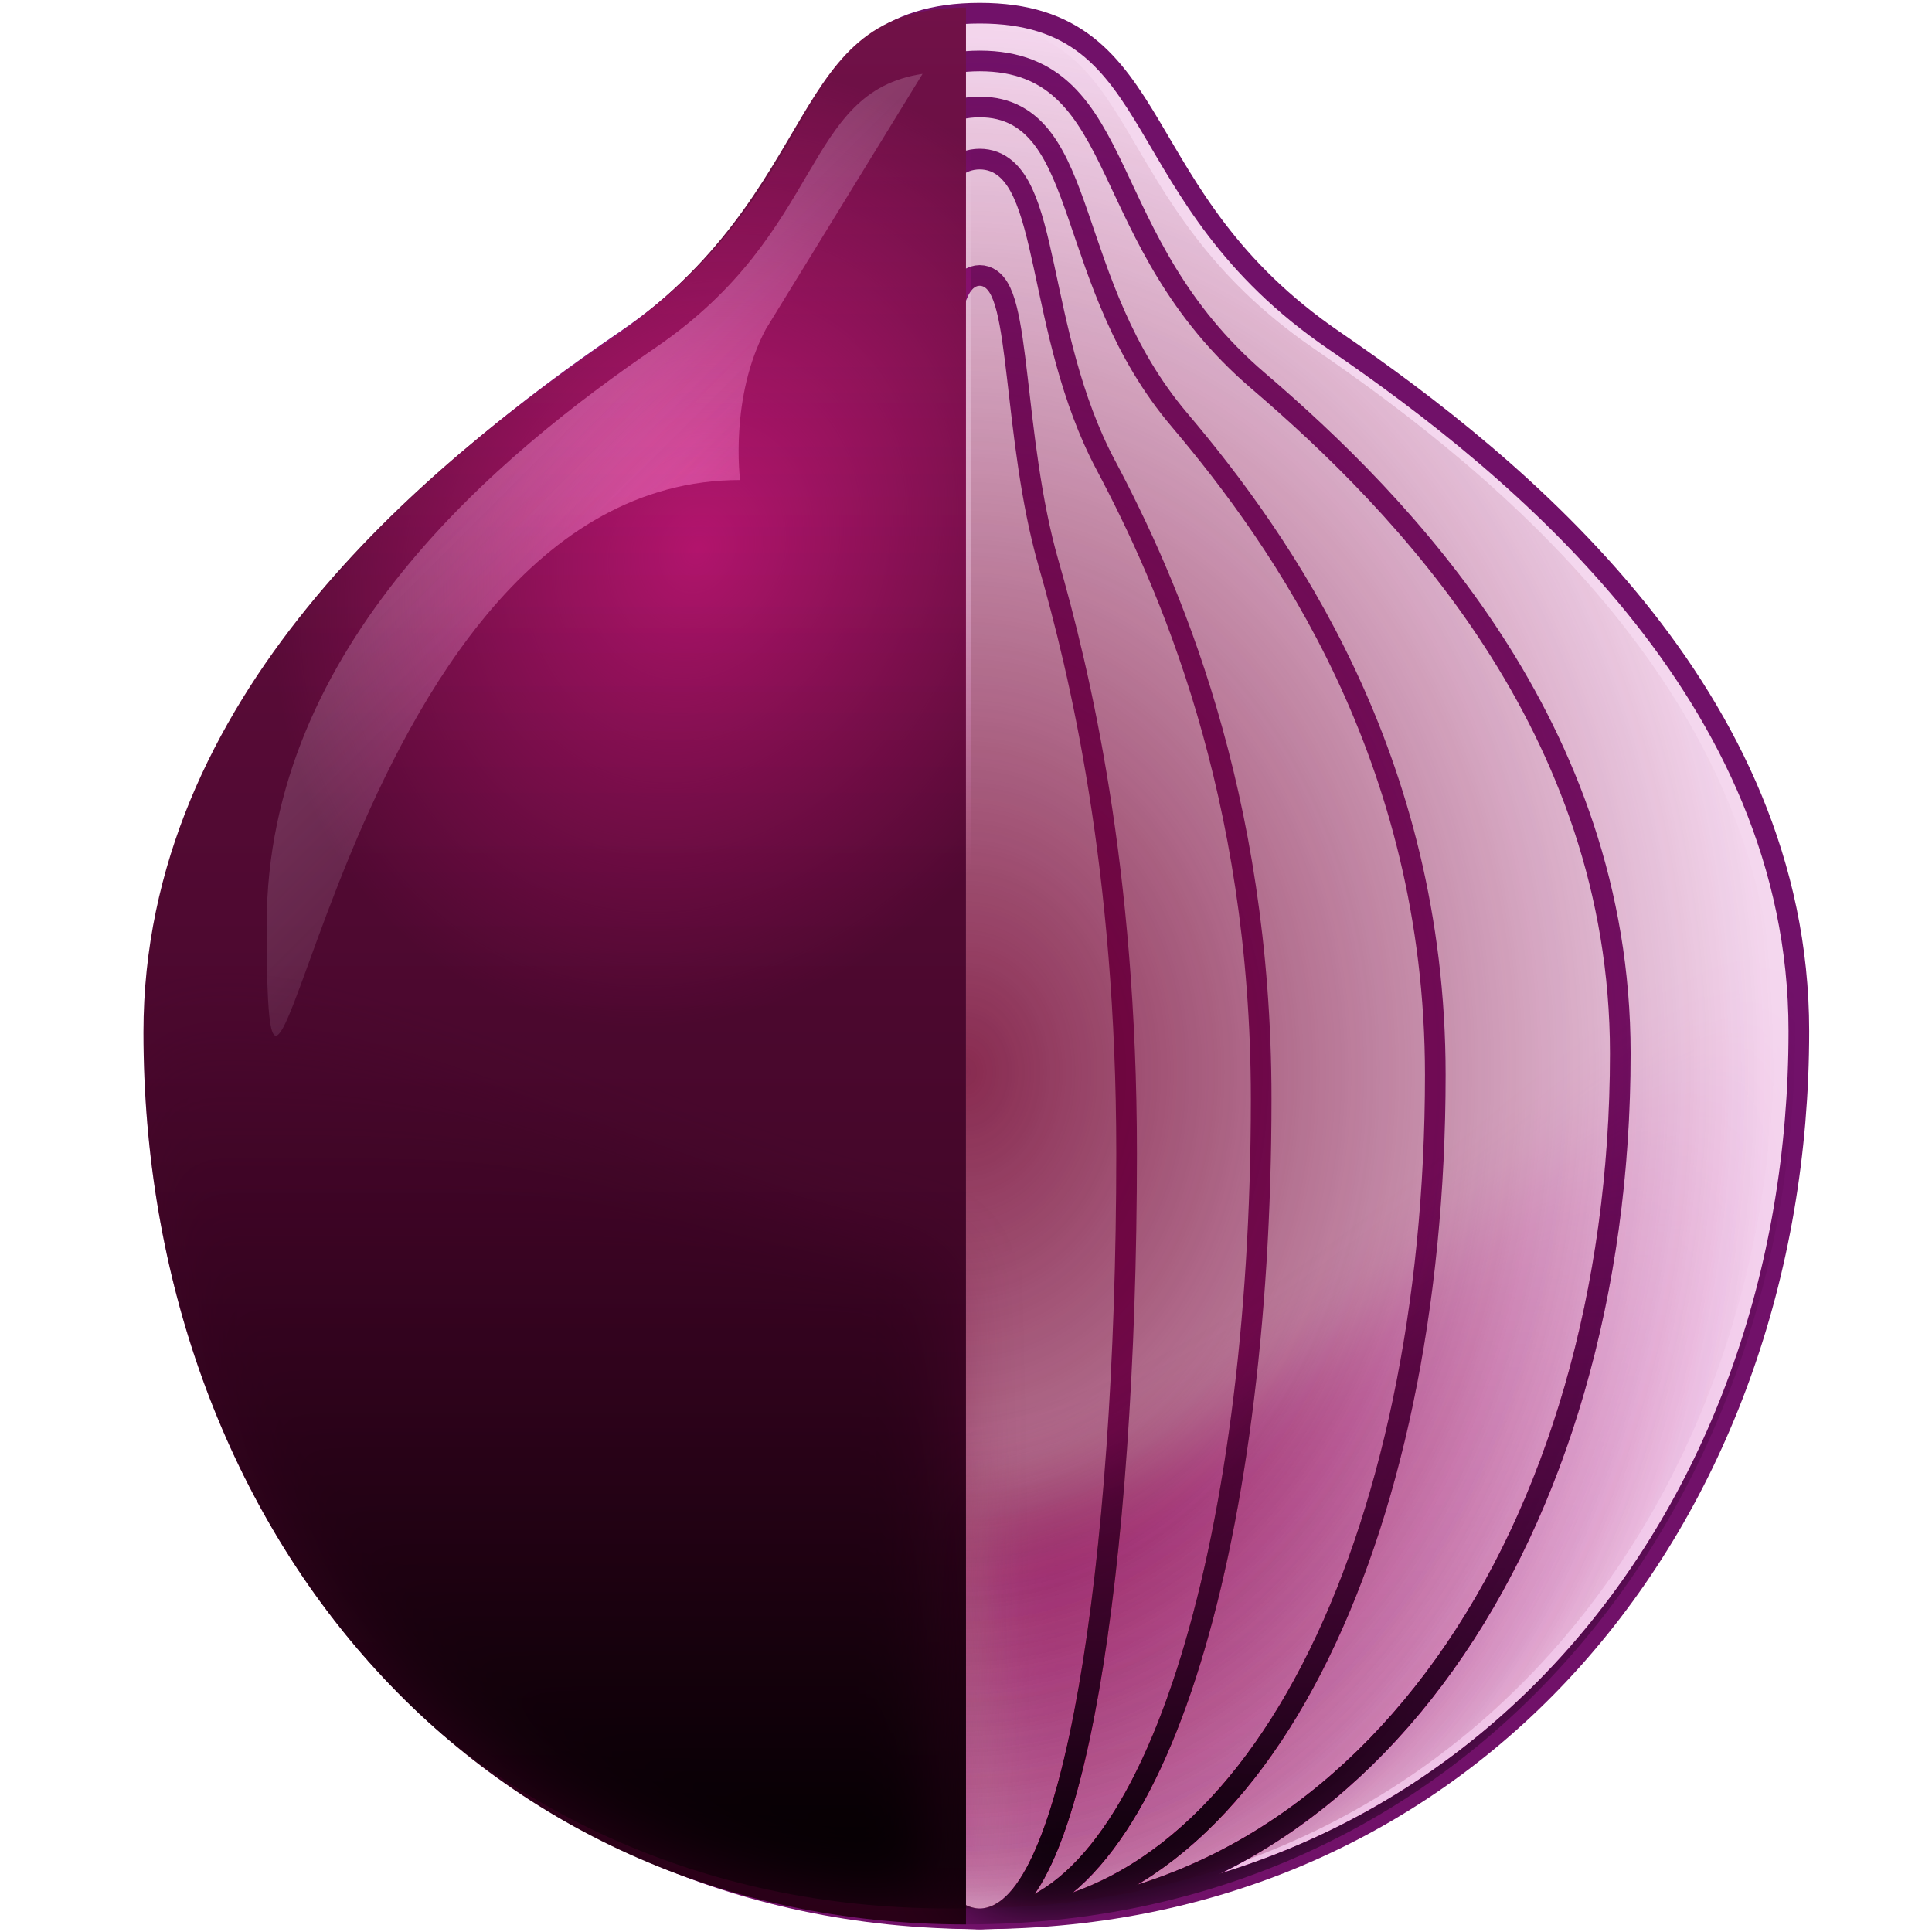
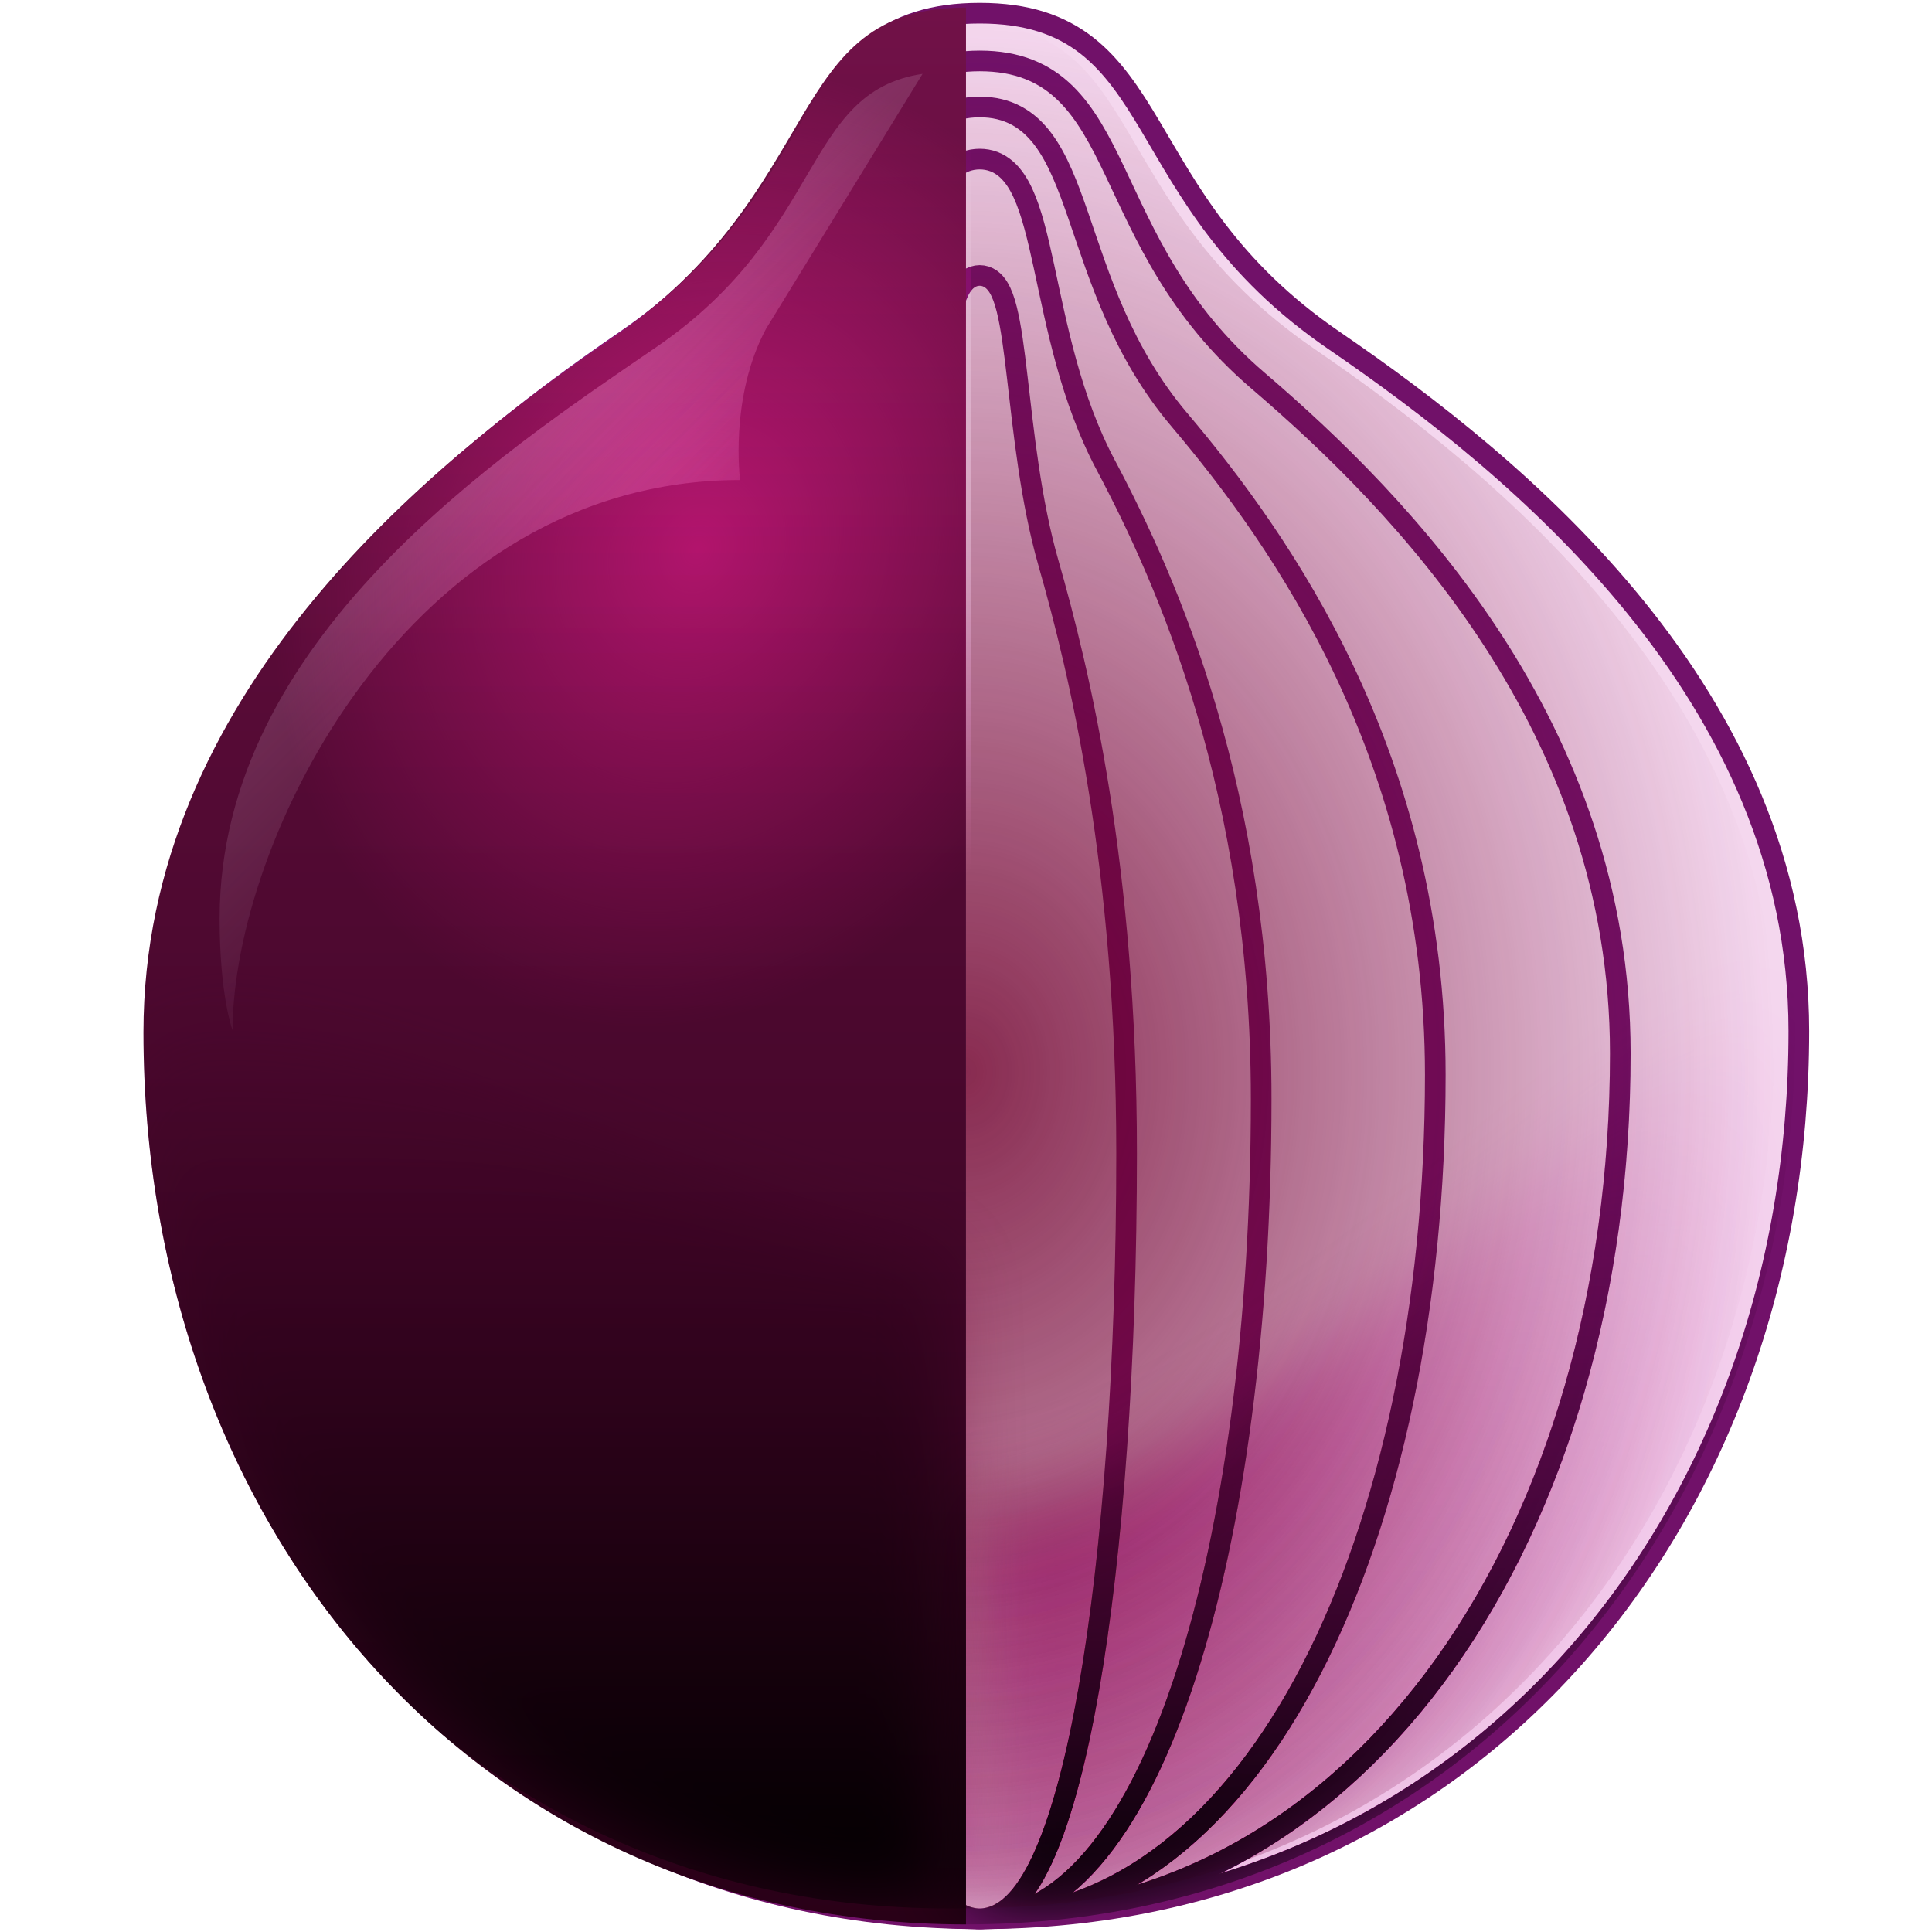
<svg xmlns="http://www.w3.org/2000/svg" xmlns:xlink="http://www.w3.org/1999/xlink" width="512" height="512" viewBox="0 0 135.467 135.467" version="1.1" id="svg5">&gt;
  <defs id="defs2">
    <linearGradient id="linearGradient38">
      <stop style="stop-color:#000000;stop-opacity:1;" offset="0" id="stop38" />
      <stop style="stop-color:#711169;stop-opacity:0;" offset="1" id="stop39" />
    </linearGradient>
    <linearGradient id="linearGradient34">
      <stop style="stop-color:#f4d7ee;stop-opacity:1;" offset="0" id="stop34" />
      <stop style="stop-color:#f4d7ee;stop-opacity:0;" offset="1" id="stop35" />
    </linearGradient>
    <linearGradient id="linearGradient20">
      <stop style="stop-color:#6d0029;stop-opacity:1;" offset="0" id="stop20" />
      <stop style="stop-color:#6d0029;stop-opacity:0;" offset="1" id="stop21" />
    </linearGradient>
    <linearGradient id="linearGradient17">
      <stop style="stop-color:#f4d7ee;stop-opacity:1;" offset="0" id="stop17" />
      <stop style="stop-color:#f4d7ee;stop-opacity:0;" offset="1" id="stop18" />
    </linearGradient>
    <linearGradient id="linearGradient9">
      <stop style="stop-color:#711148;stop-opacity:1;" offset="0" id="stop8" />
      <stop style="stop-color:#290017;stop-opacity:1;" offset="1" id="stop9" />
    </linearGradient>
    <linearGradient xlink:href="#linearGradient9" id="linearGradient12" x1="-165.576" y1="-28.178" x2="-165.576" y2="117.343" gradientUnits="userSpaceOnUse" gradientTransform="matrix(0.9236363,0,0,0.9236363,191.8291,26.55551)" />
-     <linearGradient xlink:href="#linearGradient17" id="linearGradient18" x1="18.314" y1="4.544" x2="66.675" y2="52.905" gradientUnits="userSpaceOnUse" gradientTransform="matrix(0.9921874,0,0,0.9921874,0.5291696,0.5291728)" />
+     <linearGradient xlink:href="#linearGradient17" id="linearGradient18" x1="18.314" y1="4.544" x2="56.001" y2="42.232" gradientUnits="userSpaceOnUse" gradientTransform="matrix(0.9921874,0,0,0.9921874,0.5291696,0.5291728)" />
    <radialGradient xlink:href="#linearGradient20" id="radialGradient21" cx="248.842" cy="83.42" fx="248.842" fy="83.42" r="57.159" gradientTransform="matrix(0.9921874,0,0,1.285561,-179.1644,-32.08603)" gradientUnits="userSpaceOnUse" />
    <radialGradient xlink:href="#linearGradient34" id="radialGradient35" cx="184.241" cy="62.504" fx="184.241" fy="62.504" r="29.064" gradientTransform="matrix(0.9030875,0.4109364,-0.4917917,1.080778,-86.73899,-104.7264)" gradientUnits="userSpaceOnUse" />
    <linearGradient xlink:href="#linearGradient38" id="linearGradient39" x1="241.968" y1="165.059" x2="241.968" y2="95.617" gradientUnits="userSpaceOnUse" />
    <clipPath clipPathUnits="userSpaceOnUse" id="clipPath39">
      <path id="path39" style="color:#000000;display:inline;fill:#711169;stroke-width:1;stroke-linecap:round;stroke-linejoin:round;-inkscape-stroke:none;paint-order:markers stroke fill" d="m 241.967,28.953 c -3.442,0 -6.034,0.897 -8.01,2.439 -1.976,1.542 -3.309,3.611 -4.656,5.869 -2.695,4.517 -5.45,9.933 -12.783,14.949 -13.127,8.98 -33.156,25.269 -33.156,49.396 0,34.889 23.58,63.451 58.605,63.451 35.025,0 58.608,-28.563 58.608,-63.451 0,-24.128 -20.031,-40.416 -33.158,-49.396 -7.333,-5.016 -10.087,-10.432 -12.782,-14.949 -1.347,-2.258 -2.68,-4.327 -4.656,-5.869 -1.976,-1.542 -4.57,-2.439 -8.012,-2.439 z" />
    </clipPath>
    <filter style="color-interpolation-filters:sRGB" id="filter39" x="-0.11" y="-0.102" width="1.221" height="1.203">
      <feGaussianBlur stdDeviation="2.686" id="feGaussianBlur39" />
    </filter>
    <linearGradient xlink:href="#linearGradient38" id="linearGradient1" gradientUnits="userSpaceOnUse" x1="241.968" y1="165.059" x2="241.968" y2="95.617" />
  </defs>
  <g id="layer1">
    <path id="path3" style="display:inline;fill:#f4d7ee;stroke:#711169;stroke-width:2.896;stroke-linecap:round;stroke-linejoin:round;stroke-opacity:1;paint-order:markers stroke fill" d="m 68.695,1.649 c -12.72,0 -9.359,12.508 -24.439,22.824 -12.916,8.836 -32.273,24.687 -32.273,47.826 0,33.976 22.737,61.518 56.712,61.518 33.976,0 56.712,-27.543 56.712,-61.518 0,-23.138 -19.357,-38.99 -32.273,-47.826 C 78.054,14.158 81.415,1.649 68.695,1.649 Z" />
    <path id="path5" style="fill:#f4d7ee;stroke:#711169;stroke-width:2.896;stroke-linecap:round;stroke-linejoin:round;stroke-opacity:1;paint-order:markers stroke fill" d="m 68.695,4.997 c -9.912,0 -7.293,12.192 -19.044,22.246 -10.065,8.612 -25.148,24.062 -25.148,46.614 0,33.115 17.717,59.96 44.192,59.96 26.475,0 44.192,-26.845 44.192,-59.96 0,-22.552 -15.084,-38.002 -25.148,-46.614 C 75.988,17.188 78.607,4.997 68.695,4.997 Z" />
    <path id="path6" style="fill:#f4d7ee;stroke:#711169;stroke-width:2.896;stroke-linecap:round;stroke-linejoin:round;stroke-opacity:1;paint-order:markers stroke fill" d="m 68.695,8.225 c -7.002,0 -5.152,11.886 -13.453,21.689 -7.11,8.396 -17.765,23.459 -17.765,45.446 0,32.285 12.516,58.458 31.219,58.458 18.703,0 31.219,-26.172 31.219,-58.458 0,-21.987 -10.655,-37.05 -17.765,-45.446 C 73.847,20.111 75.697,8.225 68.695,8.225 Z" />
    <path id="path7" style="fill:#f4d7ee;stroke:#711169;stroke-width:2.896;stroke-linecap:round;stroke-linejoin:round;stroke-opacity:1;paint-order:markers stroke fill" d="m 68.694,11.879 c -4.265,0 -3.138,11.54 -8.194,21.058 -4.33,8.152 -10.82,22.776 -10.82,44.124 0,31.346 7.623,56.757 19.013,56.757 11.391,0 19.013,-25.411 19.013,-56.757 0,-21.347 -6.49,-35.972 -10.82,-44.124 C 71.832,23.419 72.959,11.879 68.694,11.879 Z" />
    <path id="path8" style="fill:#f4d7ee;stroke:#711169;stroke-width:2.896;stroke-linecap:round;stroke-linejoin:round;stroke-opacity:1;paint-order:markers stroke fill" d="m 68.694,20.038 c -2.148,0 -1.58,10.768 -4.127,19.649 -2.181,7.606 -5.449,21.252 -5.449,41.171 0,29.248 3.839,52.959 9.576,52.959 5.737,0 9.576,-23.711 9.576,-52.959 0,-19.919 -3.269,-33.565 -5.449,-41.171 -2.546,-8.881 -1.979,-19.649 -4.127,-19.649 z" />
    <path id="path10" style="fill:url(#linearGradient12);stroke:none;stroke-width:2.896;stroke-linecap:round;stroke-linejoin:round;stroke-opacity:1;paint-order:markers stroke fill" d="m 67.733,0.529 c -12.936,0 -9.518,12.72 -24.854,23.211 -13.135,8.985 -32.82,25.106 -32.82,48.636 0,34.551 23.122,62.561 57.673,62.561 0,-32.811 0,-105.614 0,-134.408 z" />
-     <path id="path17" style="opacity:0.4;fill:url(#linearGradient18);fill-opacity:1;stroke:none;stroke-width:2.896;stroke-linecap:round;stroke-linejoin:round;stroke-opacity:1;paint-order:markers stroke fill" d="M 64.688,5.178 C 56.233,6.452 57.907,16.208 46.005,24.349 35.077,31.825 18.7,45.237 18.7,64.814 c 0,28.746 4.448,-31.155 33.194,-31.155 0,0 -0.755,-5.789 1.809,-10.585 z" />
+     <path id="path17" style="opacity:0.4;fill:url(#linearGradient18);fill-opacity:1;stroke:none;stroke-width:2.896;stroke-linecap:round;stroke-linejoin:round;stroke-opacity:1;paint-order:markers stroke fill" d="M 64.688,5.178 C 56.233,6.452 57.907,16.208 46.005,24.349 35.077,31.825 15.399,44.822 15.399,64.399 c 0,5.403 0.902,7.854 0.909,7.839 0,-13.114 12.242,-38.579 35.585,-38.579 0,0 -0.755,-5.789 1.809,-10.585 z" />
    <path id="path18" style="display:inline;opacity:0.8;fill:url(#radialGradient21);stroke:none;stroke-width:2.896;stroke-linecap:round;stroke-linejoin:round;stroke-opacity:1;paint-order:markers stroke fill" d="m 67.733,1.649 c 0,19.444 0,112.558 0,132.168 33.976,0 56.712,-27.543 56.712,-61.518 0,-23.138 -19.357,-38.99 -32.273,-47.826 C 77.093,14.158 80.453,1.649 67.733,1.649 Z" />
    <path id="path37" style="color:#000000;mix-blend-mode:overlay;fill:url(#linearGradient39);stroke-width:1.008;stroke-linecap:round;stroke-linejoin:round;-inkscape-stroke:none;paint-order:markers stroke fill;filter:url(#filter39)" d="m 241.967,134.787 c 0.001,8.272 0,21.404 0,30.272 17.513,0 32.165,-7.141 42.438,-18.642 10.274,-11.502 16.169,-27.365 16.169,-44.809 0,-15.187 -32.261,33.179 -58.608,33.179 z" clip-path="url(#clipPath39)" transform="matrix(0.9921874,0,0,0.9921874,-172.3442,-28.83163)" />
    <path id="path34" style="display:inline;mix-blend-mode:overlay;fill:url(#radialGradient35);stroke:none;stroke-width:2.896;stroke-linecap:round;stroke-linejoin:round;stroke-opacity:1;paint-order:markers stroke fill" d="m 68.063,0.268 c -12.936,0 -9.518,12.72 -24.854,23.211 -13.135,8.985 -32.82,25.106 -32.82,48.636 0,34.551 23.122,62.561 57.673,62.561 0,-32.811 0,-105.614 0,-134.408 z" />
    <path id="path1" style="color:#000000;mix-blend-mode:overlay;fill:url(#linearGradient1);stroke-width:1.008;stroke-linecap:round;stroke-linejoin:round;-inkscape-stroke:none;paint-order:markers stroke fill;filter:url(#filter39)" d="m 241.967,118.787 c 0.001,8.272 0,37.404 0,46.272 17.513,0 32.165,-7.141 42.438,-18.642 5.137,-5.751 9.179,-12.592 11.937,-20.176 18.13,-48.847 -28.64,-10.305 -54.376,-7.454 z" clip-path="url(#clipPath39)" transform="matrix(-0.9921874,0,0,0.9921874,306.5481,-29.9517)" />
  </g>
</svg>
